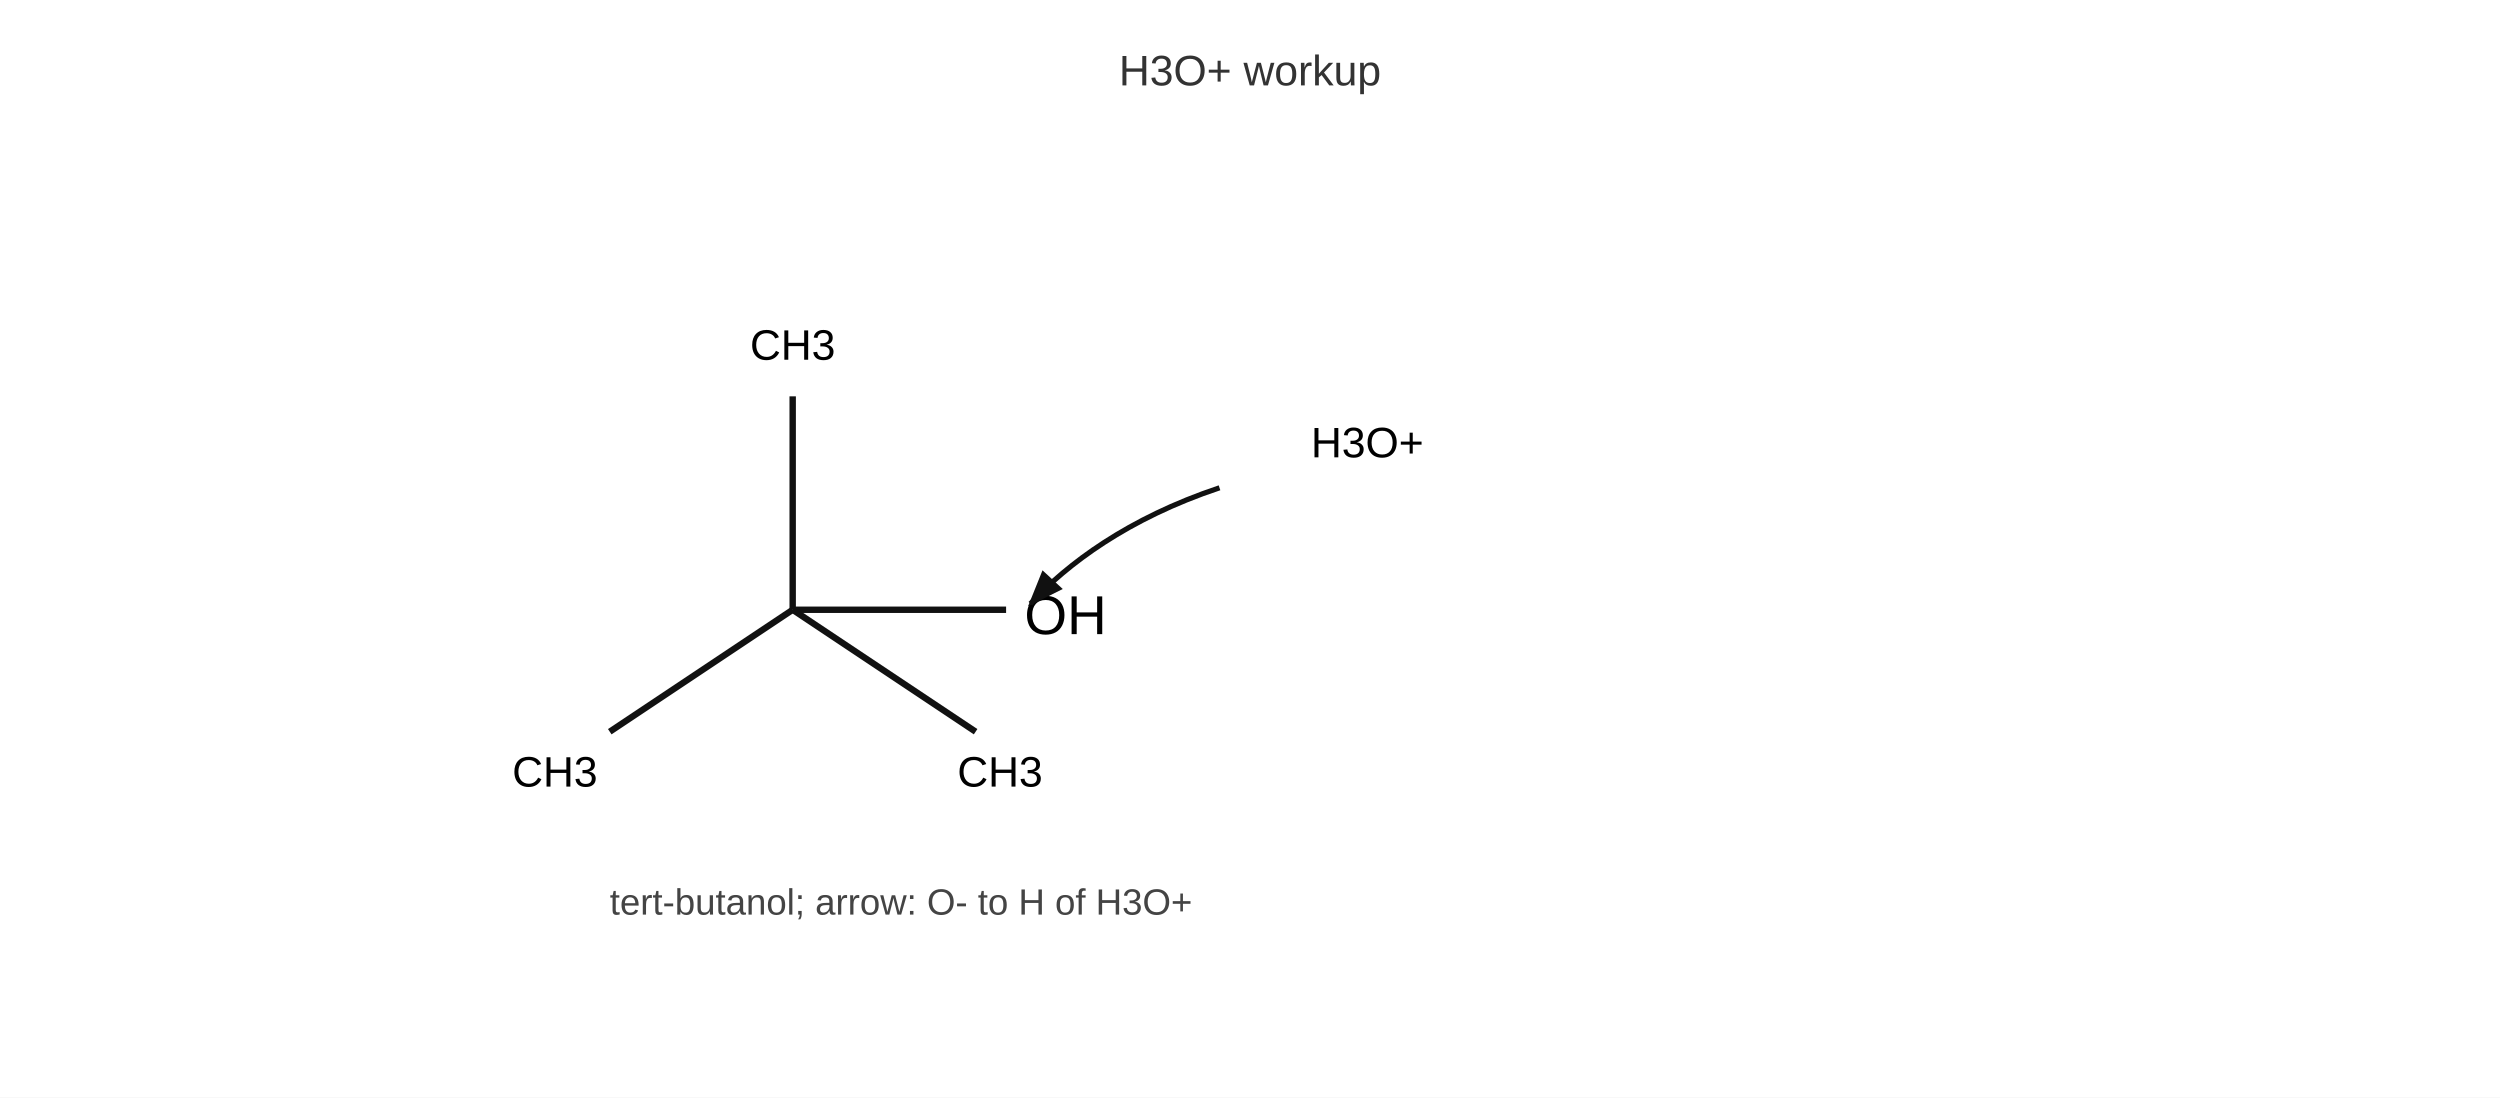
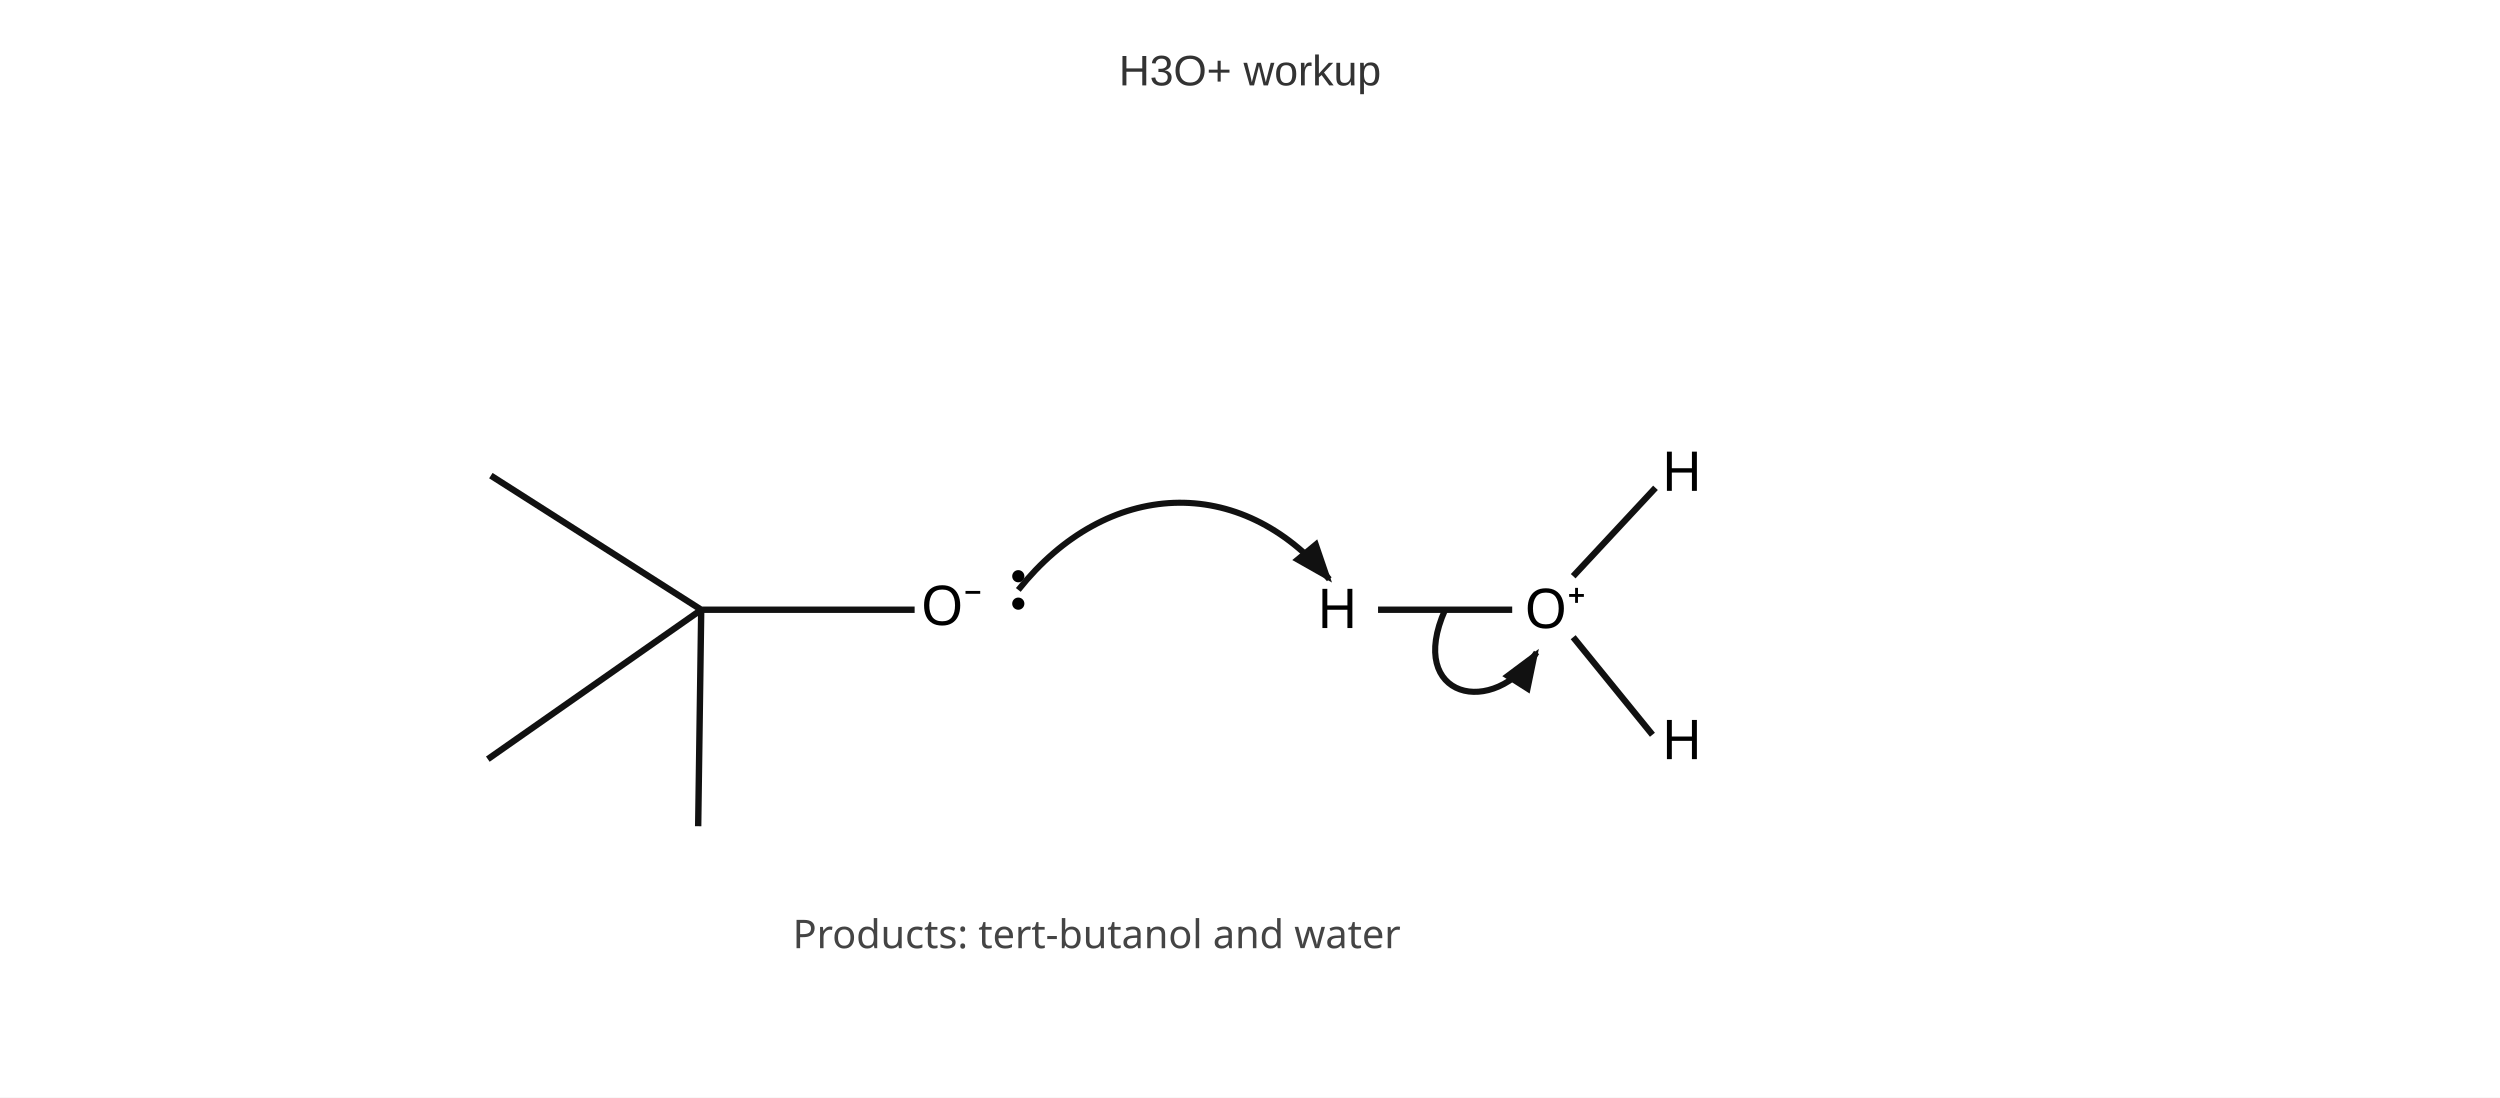
<svg xmlns="http://www.w3.org/2000/svg" viewBox="0 0 820 360" width="820" height="360" role="img">
  <defs>
    <marker id="electron-arrow" viewBox="0 0 10 10" refX="9" refY="5" markerWidth="7" markerHeight="7" orient="auto">
      <path d="M 0 1.2 L 10 5 L 0 8.8 Z" fill="#111111" />
    </marker>
    <marker id="fishhook" viewBox="0 0 10 10" refX="9" refY="5" markerWidth="7" markerHeight="7" orient="auto">
      <path d="M 0 2 L 10 5 L 0 5 Z" fill="#111111" />
    </marker>
  </defs>
  <rect x="0" y="0" width="820" height="360" fill="#ffffff" />
  <g id="conditions">
    <text x="410" y="28" text-anchor="middle" font-family="Arial, Helvetica, sans-serif" font-size="14" fill="#333333">H3O+ workup</text>
  </g>
  <g id="products">
-     <line x1="260" y1="200" x2="260" y2="130" stroke="#111" stroke-width="2.1" />
-     <line x1="260" y1="200" x2="200" y2="240" stroke="#111" stroke-width="2.1" />
-     <line x1="260" y1="200" x2="320" y2="240" stroke="#111" stroke-width="2.1" />
-     <line x1="260" y1="200" x2="330" y2="200" stroke="#111" stroke-width="2.1" />
-     <text x="336" y="208" font-family="Arial, Helvetica, sans-serif" font-size="18">OH</text>
-     <text x="246" y="118" font-family="Arial, Helvetica, sans-serif" font-size="14">CH3</text>
-     <text x="168" y="258" font-family="Arial, Helvetica, sans-serif" font-size="14">CH3</text>
-     <text x="314" y="258" font-family="Arial, Helvetica, sans-serif" font-size="14">CH3</text>
+     <path d="M 230 200 L 161 156 M 230 200 L 160 249 M 230 200 L 229 271 M 230 200 L 300 200 M 452 200 L 496 200 M 516 189 L 543 160 M 516 209 L 542 241" fill="none" stroke="#111" stroke-width="2.1" />
+     <text x="302" y="205" font-family="sans-serif" font-size="18">O⁻</text>
+     <circle cx="334" cy="189" r="2" />
+     <circle cx="334" cy="198" r="2" />
+     <text x="432" y="206" font-family="sans-serif" font-size="18">H</text>
+     <text x="500" y="206" font-family="sans-serif" font-size="18">O⁺</text>
+     <text x="545" y="161" font-family="sans-serif" font-size="18">H</text>
+     <text x="545" y="249" font-family="sans-serif" font-size="18">H</text>
  </g>
  <g id="electron-arrows">
-     <path d="M 400 160 C 370 170 350 185 338 198" fill="none" stroke="#111" stroke-width="1.7" marker-end="url(#electron-arrow)" />
+     <path d="M 334 193.5 C 363 157 407 155 436 190" fill="none" stroke="#111" stroke-width="2" marker-end="url(#electron-arrow)" />
+     <path d="M 474 200 C 461 229 490 236 504 214" fill="none" stroke="#111" stroke-width="2" marker-end="url(#electron-arrow)" />
  </g>
  <g id="labels">
-     <text x="200" y="300" font-family="Arial, Helvetica, sans-serif" font-size="12" fill="#444">tert-butanol; arrow: O- to H of H3O+</text>
-     <text x="430" y="150" font-family="Arial, Helvetica, sans-serif" font-size="14">H3O+</text>
+     <text x="260" y="311" font-family="sans-serif" font-size="13" fill="#444">Products: tert-butanol and water</text>
  </g>
</svg>
